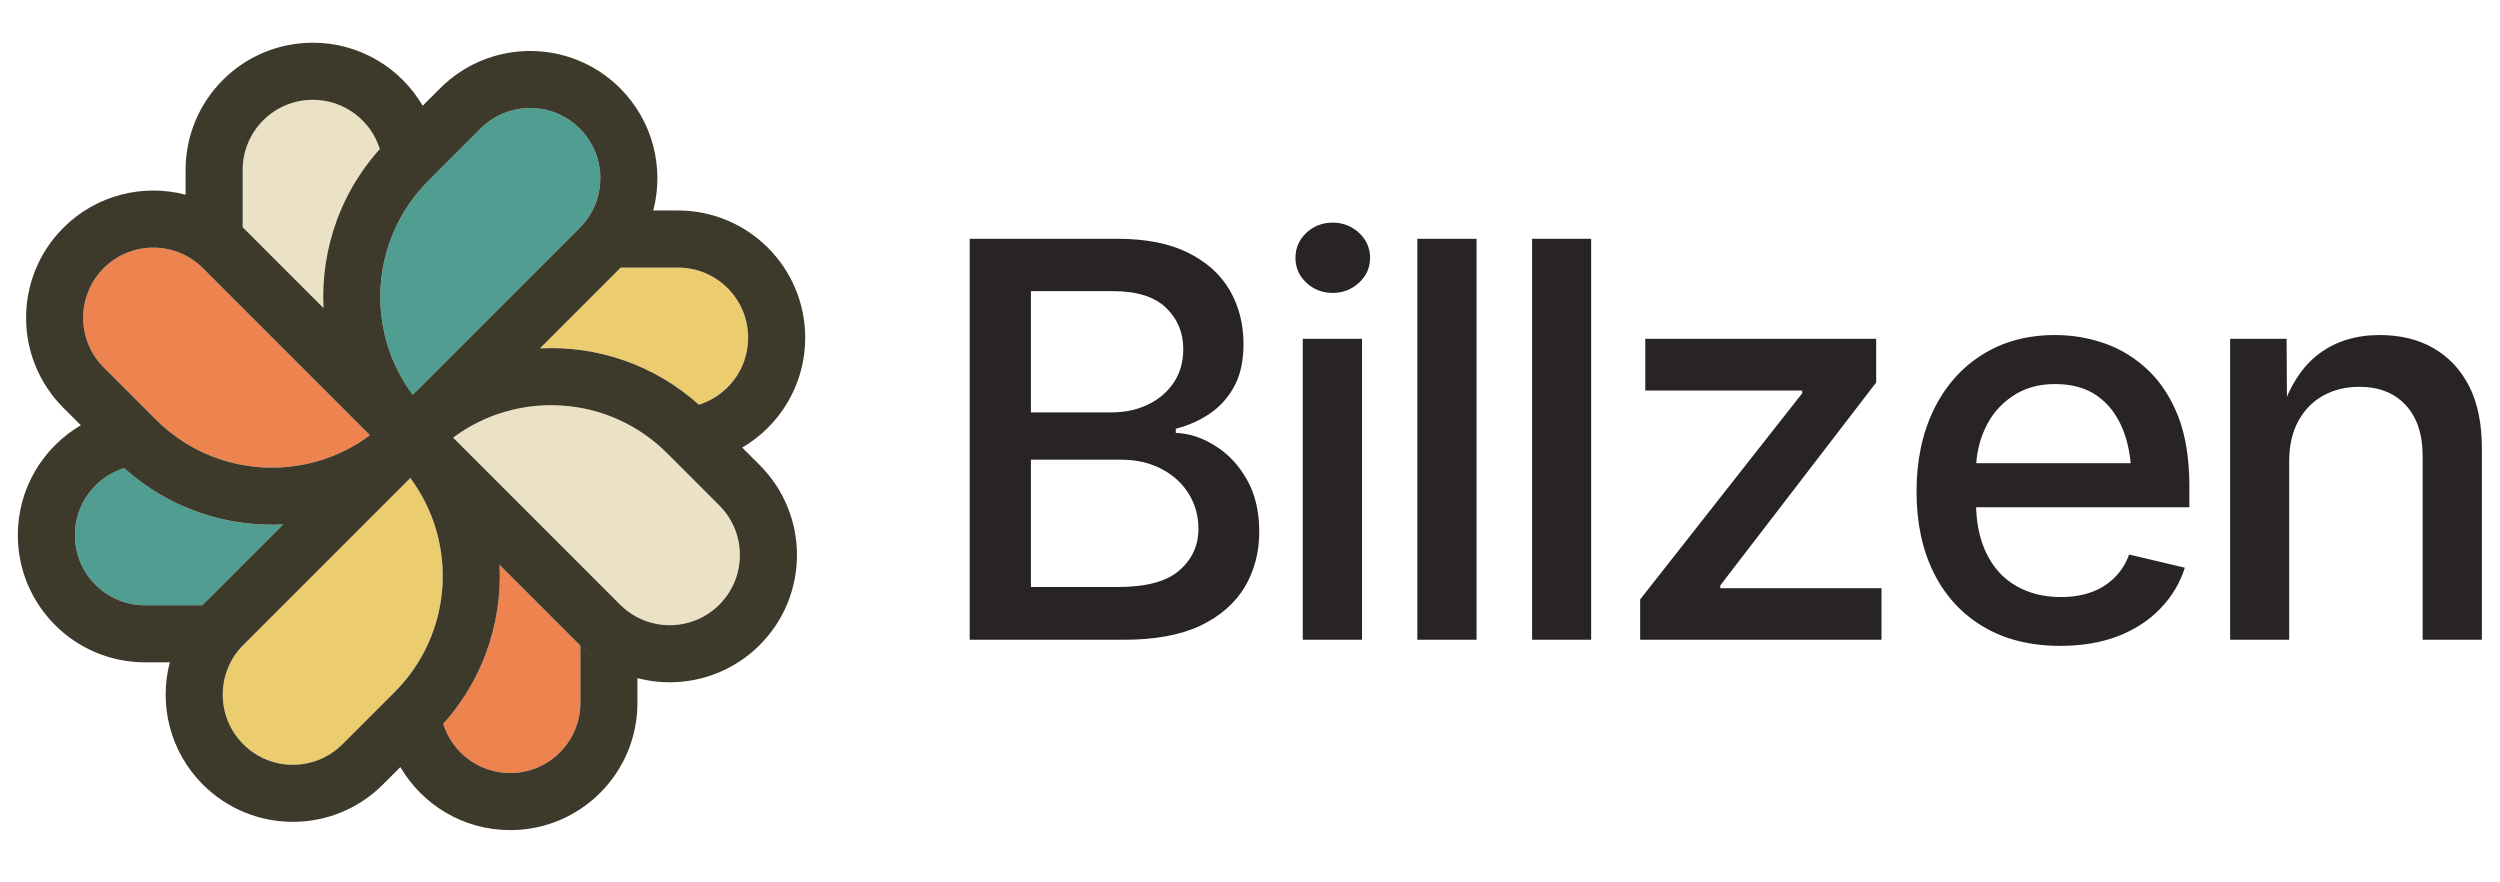
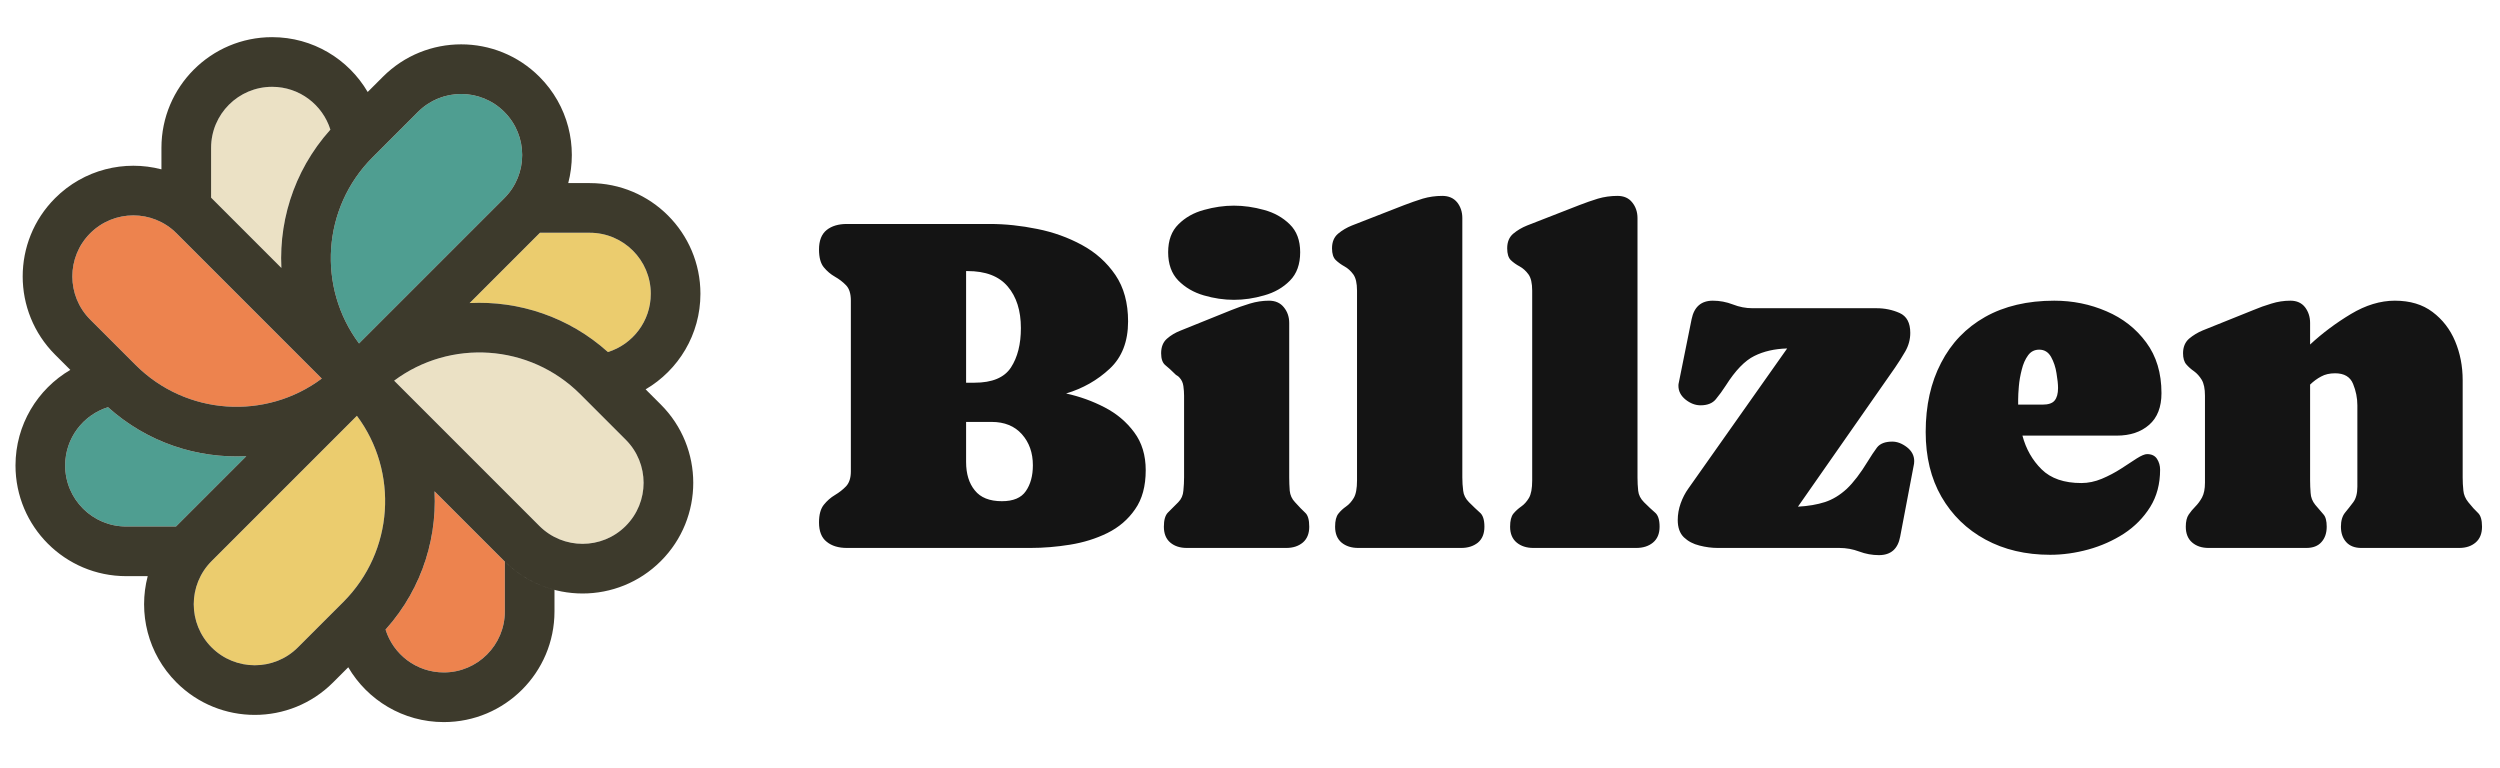
- <svg xmlns="http://www.w3.org/2000/svg" data-logo="logo" viewBox="0 0 127 44.8">
-   <g id="logogram" transform="translate(0, 1.9) rotate(0) ">
-     <path fill-rule="evenodd" clip-rule="evenodd" d="M24.412 4.633C25.803 3.241 28.06 3.241 29.452 4.633C30.843 6.025 30.843 8.281 29.452 9.673L20.967 18.158C18.53 14.893 18.795 10.25 21.761 7.284L24.412 4.633Z" fill="#4F9E91" />
-     <path fill-rule="evenodd" clip-rule="evenodd" d="M36.542 23.777C37.934 25.168 37.934 27.425 36.542 28.817C35.151 30.208 32.894 30.208 31.502 28.817L23.017 20.332C26.282 17.895 30.925 18.16 33.891 21.125L36.542 23.777Z" fill="#EBE1C5" />
-     <path fill-rule="evenodd" clip-rule="evenodd" d="M17.398 35.907C16.007 37.299 13.75 37.299 12.358 35.907C10.967 34.515 10.967 32.259 12.358 30.867L20.843 22.382C23.279 25.647 23.015 30.29 20.049 33.256L17.398 35.907Z" fill="#EBCC6E" />
-     <path fill-rule="evenodd" clip-rule="evenodd" d="M5.268 16.763C3.876 15.371 3.876 13.115 5.268 11.723C6.66 10.332 8.916 10.332 10.308 11.723L18.793 20.208C15.528 22.645 10.885 22.38 7.919 19.415L5.268 16.763Z" fill="#ED834E" />
-     <path fill-rule="evenodd" clip-rule="evenodd" d="M22.516 34.868C24.568 32.586 25.522 29.666 25.377 26.792L29.452 30.867C29.462 30.877 29.472 30.887 29.483 30.897V33.807C29.483 35.775 27.887 37.37 25.919 37.37C24.32 37.37 22.967 36.318 22.516 34.868Z" fill="#ED834E" />
-     <path fill-rule="evenodd" clip-rule="evenodd" d="M6.307 21.88C8.589 23.933 11.508 24.887 14.383 24.742L10.308 28.817C10.298 28.827 10.288 28.837 10.278 28.847H7.368C5.4 28.847 3.805 27.252 3.805 25.284C3.805 23.685 4.857 22.332 6.307 21.88Z" fill="#4F9E91" />
-     <path fill-rule="evenodd" clip-rule="evenodd" d="M35.503 18.66C33.221 16.607 30.302 15.654 27.427 15.798L31.502 11.723C31.512 11.713 31.522 11.703 31.532 11.693H34.442C36.41 11.693 38.006 13.288 38.006 15.257C38.006 16.855 36.953 18.208 35.503 18.66Z" fill="#EBCC6E" />
-     <path fill-rule="evenodd" clip-rule="evenodd" d="M19.295 5.672C17.242 7.954 16.289 10.873 16.433 13.748L12.358 9.673C12.348 9.663 12.338 9.653 12.328 9.643V6.733C12.328 4.765 13.923 3.169 15.892 3.169C17.49 3.169 18.843 4.222 19.295 5.672Z" fill="#EBE1C5" />
-     <path fill-rule="evenodd" clip-rule="evenodd" d="M15.892 0.27C12.322 0.27 9.428 3.164 9.428 6.733V7.99C7.281 7.429 4.901 7.99 3.218 9.673C0.694 12.197 0.694 16.289 3.218 18.814L4.107 19.702C2.192 20.824 0.905 22.904 0.905 25.284C0.905 28.853 3.799 31.747 7.369 31.747H8.626C8.064 33.894 8.625 36.274 10.308 37.957C12.832 40.481 16.925 40.481 19.449 37.957L22.1 35.306C24.439 32.967 25.531 29.854 25.377 26.792L29.452 30.867C31.976 33.391 36.069 33.391 38.593 30.867C41.117 28.343 41.117 24.25 38.593 21.726L37.704 20.838C39.619 19.716 40.905 17.636 40.905 15.257C40.905 11.687 38.011 8.793 34.442 8.793H33.185C33.746 6.646 33.185 4.266 31.502 2.583C28.978 0.059 24.886 0.059 22.362 2.583L19.71 5.234C17.372 7.573 16.279 10.686 16.433 13.748L12.358 9.673C12.348 9.663 12.338 9.653 12.328 9.643V6.733C12.328 4.765 13.924 3.17 15.892 3.17C17.49 3.17 18.843 4.222 19.295 5.672C19.429 5.523 19.567 5.377 19.71 5.234L21.473 3.472C20.351 1.556 18.272 0.27 15.892 0.27ZM31.533 11.693C31.522 11.703 31.512 11.713 31.502 11.723L27.427 15.798C30.302 15.653 33.221 16.607 35.503 18.66C36.953 18.208 38.006 16.855 38.006 15.257C38.006 13.288 36.41 11.693 34.442 11.693H31.533ZM10.278 28.847C10.288 28.837 10.298 28.827 10.308 28.817L14.383 24.742C11.508 24.886 8.589 23.933 6.307 21.88C4.857 22.332 3.805 23.685 3.805 25.284C3.805 27.252 5.4 28.847 7.369 28.847H10.278ZM6.196 21.779C6.086 21.677 5.977 21.572 5.869 21.465V21.465C5.977 21.572 6.086 21.677 6.196 21.779ZM25.919 40.27C23.539 40.27 21.459 38.984 20.338 37.068L22.1 35.306C22.243 35.163 22.382 35.017 22.516 34.868C22.967 36.318 24.32 37.37 25.919 37.37C27.887 37.37 29.483 35.775 29.483 33.807V30.897C30.318 31.722 31.322 32.272 32.382 32.55V33.807C32.382 37.376 29.488 40.27 25.919 40.27ZM29.452 4.633C28.06 3.241 25.804 3.241 24.412 4.633L21.761 7.284C18.795 10.25 18.531 14.893 20.967 18.158L29.452 9.673C30.844 8.281 30.844 6.025 29.452 4.633ZM36.542 28.817C37.934 27.425 37.934 25.168 36.542 23.777L33.891 21.125C30.925 18.16 26.282 17.895 23.017 20.331L31.502 28.817C32.894 30.208 35.151 30.208 36.542 28.817ZM17.398 35.907C16.007 37.299 13.75 37.299 12.358 35.907C10.967 34.515 10.967 32.259 12.358 30.867L20.843 22.382C23.28 25.647 23.015 30.29 20.05 33.256L17.398 35.907ZM5.268 11.723C3.877 13.115 3.877 15.371 5.268 16.763L7.919 19.414C10.885 22.38 15.528 22.645 18.793 20.208L10.308 11.723C8.916 10.332 6.66 10.332 5.268 11.723Z" fill="#3D3A2C" />
+ <svg xmlns="http://www.w3.org/2000/svg" viewBox="0 0 146 44.8" data-logo="logo">
+   <g transform="translate(0, 1.9) rotate(0)" id="logogram">
+     <path fill="#4F9E91" d="M24.412 4.633C25.803 3.241 28.06 3.241 29.452 4.633C30.843 6.025 30.843 8.281 29.452 9.673L20.967 18.158C18.53 14.893 18.795 10.25 21.761 7.284L24.412 4.633Z" clip-rule="evenodd" fill-rule="evenodd" />
+     <path fill="#EBE1C5" d="M36.542 23.777C37.934 25.168 37.934 27.425 36.542 28.817C35.151 30.208 32.894 30.208 31.502 28.817L23.017 20.332C26.282 17.895 30.925 18.16 33.891 21.125L36.542 23.777Z" clip-rule="evenodd" fill-rule="evenodd" />
+     <path fill="#EBCC6E" d="M17.398 35.907C16.007 37.299 13.75 37.299 12.358 35.907C10.967 34.515 10.967 32.259 12.358 30.867L20.843 22.382C23.279 25.647 23.015 30.29 20.049 33.256L17.398 35.907Z" clip-rule="evenodd" fill-rule="evenodd" />
+     <path fill="#ED834E" d="M5.268 16.763C3.876 15.371 3.876 13.115 5.268 11.723C6.66 10.332 8.916 10.332 10.308 11.723L18.793 20.208C15.528 22.645 10.885 22.38 7.919 19.415L5.268 16.763Z" clip-rule="evenodd" fill-rule="evenodd" />
+     <path fill="#ED834E" d="M22.516 34.868C24.568 32.586 25.522 29.666 25.377 26.792L29.452 30.867C29.462 30.877 29.472 30.887 29.483 30.897V33.807C29.483 35.775 27.887 37.37 25.919 37.37C24.32 37.37 22.967 36.318 22.516 34.868Z" clip-rule="evenodd" fill-rule="evenodd" />
+     <path fill="#4F9E91" d="M6.307 21.88C8.589 23.933 11.508 24.887 14.383 24.742L10.308 28.817C10.298 28.827 10.288 28.837 10.278 28.847H7.368C5.4 28.847 3.805 27.252 3.805 25.284C3.805 23.685 4.857 22.332 6.307 21.88Z" clip-rule="evenodd" fill-rule="evenodd" />
+     <path fill="#EBCC6E" d="M35.503 18.66C33.221 16.607 30.302 15.654 27.427 15.798L31.502 11.723C31.512 11.713 31.522 11.703 31.532 11.693H34.442C36.41 11.693 38.006 13.288 38.006 15.257C38.006 16.855 36.953 18.208 35.503 18.66Z" clip-rule="evenodd" fill-rule="evenodd" />
+     <path fill="#EBE1C5" d="M19.295 5.672C17.242 7.954 16.289 10.873 16.433 13.748L12.358 9.673C12.348 9.663 12.338 9.653 12.328 9.643V6.733C12.328 4.765 13.923 3.169 15.892 3.169C17.49 3.169 18.843 4.222 19.295 5.672Z" clip-rule="evenodd" fill-rule="evenodd" />
+     <path fill="#3D3A2C" d="M15.892 0.27C12.322 0.27 9.428 3.164 9.428 6.733V7.99C7.281 7.429 4.901 7.99 3.218 9.673C0.694 12.197 0.694 16.289 3.218 18.814L4.107 19.702C2.192 20.824 0.905 22.904 0.905 25.284C0.905 28.853 3.799 31.747 7.369 31.747H8.626C8.064 33.894 8.625 36.274 10.308 37.957C12.832 40.481 16.925 40.481 19.449 37.957L22.1 35.306C24.439 32.967 25.531 29.854 25.377 26.792L29.452 30.867C31.976 33.391 36.069 33.391 38.593 30.867C41.117 28.343 41.117 24.25 38.593 21.726L37.704 20.838C39.619 19.716 40.905 17.636 40.905 15.257C40.905 11.687 38.011 8.793 34.442 8.793H33.185C33.746 6.646 33.185 4.266 31.502 2.583C28.978 0.059 24.886 0.059 22.362 2.583L19.71 5.234C17.372 7.573 16.279 10.686 16.433 13.748L12.358 9.673C12.348 9.663 12.338 9.653 12.328 9.643V6.733C12.328 4.765 13.924 3.17 15.892 3.17C17.49 3.17 18.843 4.222 19.295 5.672C19.429 5.523 19.567 5.377 19.71 5.234L21.473 3.472C20.351 1.556 18.272 0.27 15.892 0.27ZM31.533 11.693C31.522 11.703 31.512 11.713 31.502 11.723L27.427 15.798C30.302 15.653 33.221 16.607 35.503 18.66C36.953 18.208 38.006 16.855 38.006 15.257C38.006 13.288 36.41 11.693 34.442 11.693H31.533ZM10.278 28.847C10.288 28.837 10.298 28.827 10.308 28.817L14.383 24.742C11.508 24.886 8.589 23.933 6.307 21.88C4.857 22.332 3.805 23.685 3.805 25.284C3.805 27.252 5.4 28.847 7.369 28.847H10.278ZM6.196 21.779C6.086 21.677 5.977 21.572 5.869 21.465V21.465C5.977 21.572 6.086 21.677 6.196 21.779ZM25.919 40.27C23.539 40.27 21.459 38.984 20.338 37.068L22.1 35.306C22.243 35.163 22.382 35.017 22.516 34.868C22.967 36.318 24.32 37.37 25.919 37.37C27.887 37.37 29.483 35.775 29.483 33.807V30.897C30.318 31.722 31.322 32.272 32.382 32.55V33.807C32.382 37.376 29.488 40.27 25.919 40.27ZM29.452 4.633C28.06 3.241 25.804 3.241 24.412 4.633L21.761 7.284C18.795 10.25 18.531 14.893 20.967 18.158L29.452 9.673C30.844 8.281 30.844 6.025 29.452 4.633ZM36.542 28.817C37.934 27.425 37.934 25.168 36.542 23.777L33.891 21.125C30.925 18.16 26.282 17.895 23.017 20.331L31.502 28.817C32.894 30.208 35.151 30.208 36.542 28.817ZM17.398 35.907C16.007 37.299 13.75 37.299 12.358 35.907C10.967 34.515 10.967 32.259 12.358 30.867L20.843 22.382C23.28 25.647 23.015 30.29 20.05 33.256L17.398 35.907ZM5.268 11.723C3.877 13.115 3.877 15.371 5.268 16.763L7.919 19.414C10.885 22.38 15.528 22.645 18.793 20.208L10.308 11.723C8.916 10.332 6.66 10.332 5.268 11.723Z" clip-rule="evenodd" fill-rule="evenodd" />
  </g>
-   <g id="logotype" transform="translate(44, 10.5)">
-     <path fill="#282424" d="M13.09 22L5.26 22L5.26 1.63L12.76 1.63Q14.94 1.63 16.36 2.34Q17.78 3.05 18.48 4.26Q19.17 5.47 19.17 6.97L19.17 6.97Q19.17 8.25 18.71 9.11Q18.24 9.98 17.46 10.51Q16.67 11.04 15.73 11.28L15.73 11.28L15.73 11.49Q16.75 11.53 17.72 12.14Q18.70 12.74 19.33 13.84Q19.97 14.95 19.97 16.52L19.97 16.52Q19.97 18.06 19.24 19.31Q18.50 20.55 16.99 21.28Q15.47 22 13.09 22L13.09 22ZM8.37 12.85L8.37 19.32L12.78 19.32Q14.96 19.32 15.92 18.47Q16.88 17.63 16.88 16.37L16.88 16.37Q16.88 15.38 16.39 14.59Q15.91 13.80 15.02 13.33Q14.13 12.85 12.90 12.85L12.90 12.85L8.37 12.85ZM8.37 4.29L8.37 10.45L12.46 10.45Q13.49 10.45 14.32 10.05Q15.15 9.65 15.63 8.93Q16.11 8.21 16.11 7.23L16.11 7.23Q16.11 5.98 15.24 5.14Q14.36 4.29 12.54 4.29L12.54 4.29L8.37 4.29ZM25.19 22L22.18 22L22.18 6.71L25.19 6.71L25.19 22ZM23.70 4.38L23.70 4.38Q22.92 4.38 22.36 3.86Q21.81 3.34 21.81 2.60L21.81 2.60Q21.81 1.85 22.36 1.33Q22.92 0.81 23.70 0.81L23.70 0.81Q24.48 0.81 25.04 1.33Q25.60 1.85 25.60 2.60L25.60 2.60Q25.60 3.34 25.04 3.86Q24.48 4.38 23.70 4.38ZM28.00 1.63L31.01 1.63L31.01 22L28.00 22L28.00 1.63ZM33.83 1.63L36.83 1.63L36.83 22L33.83 22L33.83 1.63ZM51.58 22L39.32 22L39.32 19.95L47.55 9.48L47.55 9.34L39.58 9.34L39.58 6.71L51.31 6.71L51.31 8.93L43.39 19.24L43.39 19.38L51.58 19.38L51.58 22ZM60.66 22.31L60.66 22.31Q58.40 22.31 56.76 21.34Q55.12 20.37 54.24 18.61Q53.36 16.85 53.36 14.47L53.36 14.47Q53.36 12.12 54.23 10.32Q55.10 8.53 56.68 7.53Q58.27 6.52 60.40 6.52L60.40 6.52Q61.71 6.52 62.93 6.95Q64.15 7.38 65.12 8.30Q66.09 9.22 66.66 10.67Q67.22 12.13 67.22 14.21L67.22 14.21L67.22 15.27L55.04 15.27L55.04 13.03L65.68 13.03L64.27 13.77Q64.27 12.36 63.83 11.29Q63.39 10.21 62.54 9.61Q61.69 9.01 60.40 9.01L60.40 9.01Q59.13 9.01 58.23 9.63Q57.32 10.24 56.85 11.25Q56.38 12.25 56.38 13.44L56.38 13.44L56.38 14.97Q56.38 16.54 56.92 17.63Q57.46 18.72 58.43 19.27Q59.40 19.83 60.69 19.83L60.69 19.83Q61.54 19.83 62.22 19.59Q62.90 19.35 63.40 18.86Q63.90 18.38 64.16 17.67L64.16 17.67L66.99 18.34Q66.62 19.51 65.75 20.41Q64.88 21.32 63.59 21.82Q62.30 22.31 60.66 22.31ZM72.29 12.95L72.29 12.95L72.29 22L69.29 22L69.29 6.71L72.16 6.71L72.18 10.46L71.87 10.46Q72.54 8.41 73.81 7.47Q75.08 6.52 76.89 6.52L76.89 6.52Q78.45 6.52 79.61 7.18Q80.77 7.84 81.43 9.11Q82.08 10.39 82.08 12.29L82.08 12.29L82.08 22L79.07 22L79.07 12.66Q79.07 11.01 78.21 10.08Q77.35 9.15 75.85 9.15L75.85 9.15Q74.84 9.15 74.03 9.59Q73.22 10.04 72.76 10.88Q72.29 11.73 72.29 12.95Z" />
+   <g transform="translate(44, 11)" id="logotype">
+     <path d="M22.91 16.46L22.91 16.46Q22.91 17.86 22.29 18.74Q21.68 19.63 20.67 20.13Q19.67 20.62 18.49 20.81Q17.31 21 16.18 21L16.18 21L5.46 21Q4.72 21 4.28 20.64Q3.83 20.29 3.83 19.51L3.83 19.51Q3.83 18.83 4.11 18.48Q4.39 18.13 4.76 17.91Q5.13 17.69 5.41 17.40Q5.69 17.10 5.69 16.53L5.69 16.53L5.69 6.55Q5.69 5.95 5.41 5.66Q5.13 5.37 4.76 5.16Q4.39 4.95 4.11 4.61Q3.83 4.27 3.83 3.57L3.83 3.57Q3.83 2.79 4.28 2.43Q4.72 2.08 5.46 2.08L5.46 2.08L13.81 2.08Q15.15 2.08 16.57 2.37Q17.98 2.65 19.19 3.31Q20.39 3.96 21.14 5.06Q21.88 6.15 21.88 7.77L21.88 7.77Q21.88 9.53 20.81 10.53Q19.73 11.54 18.26 11.98L18.26 11.98Q19.45 12.24 20.51 12.79Q21.57 13.34 22.24 14.25Q22.91 15.15 22.91 16.46ZM12.50 4.83L12.50 4.83L12.42 4.83L12.42 11.35L12.91 11.35Q14.46 11.35 15.04 10.46Q15.62 9.57 15.62 8.16L15.62 8.16Q15.62 6.63 14.85 5.73Q14.09 4.83 12.50 4.83ZM16.32 16.17L16.32 16.17Q16.32 15.08 15.68 14.36Q15.04 13.64 13.91 13.64L13.91 13.64L12.42 13.64L12.42 15.98Q12.42 17.02 12.93 17.64Q13.43 18.27 14.51 18.27L14.51 18.27Q15.51 18.27 15.91 17.68Q16.32 17.09 16.32 16.17ZM30.11 6.56L30.11 6.56Q30.67 6.56 30.98 6.95Q31.29 7.33 31.29 7.86L31.29 7.86L31.29 16.88Q31.29 17.27 31.32 17.66Q31.36 18.05 31.63 18.33L31.63 18.33Q31.98 18.72 32.22 18.94Q32.46 19.15 32.46 19.76L32.46 19.76Q32.46 20.36 32.09 20.68Q31.71 21 31.12 21L31.12 21L25.31 21Q24.72 21 24.35 20.69Q23.97 20.37 23.97 19.76L23.97 19.76Q23.97 19.17 24.21 18.93Q24.44 18.69 24.81 18.33L24.81 18.33Q25.08 18.06 25.11 17.65Q25.15 17.24 25.15 16.88L25.15 16.88L25.15 12.11Q25.15 11.84 25.11 11.55Q25.07 11.25 24.88 11.05L24.88 11.05Q24.82 10.98 24.75 10.94Q24.67 10.90 24.62 10.84L24.62 10.84Q24.31 10.53 24.06 10.33Q23.81 10.13 23.81 9.63L23.81 9.63Q23.81 9.08 24.15 8.78Q24.49 8.48 24.96 8.30L24.96 8.30L27.91 7.11Q28.43 6.90 28.99 6.73Q29.55 6.56 30.11 6.56ZM28.06 6.51L28.06 6.51Q27.19 6.51 26.30 6.25Q25.41 5.99 24.81 5.38Q24.22 4.77 24.22 3.73L24.22 3.73Q24.22 2.69 24.82 2.10Q25.42 1.50 26.31 1.26Q27.20 1.01 28.06 1.01L28.06 1.01Q28.92 1.01 29.82 1.26Q30.71 1.50 31.32 2.10Q31.93 2.69 31.93 3.73L31.93 3.73Q31.93 4.79 31.33 5.39Q30.73 6.00 29.83 6.25Q28.94 6.51 28.06 6.51ZM40.23 0.44L40.23 0.44Q40.79 0.44 41.10 0.82Q41.40 1.20 41.40 1.74L41.40 1.74L41.40 16.88Q41.40 17.28 41.45 17.66Q41.49 18.03 41.79 18.33L41.79 18.33Q42.16 18.70 42.42 18.93Q42.69 19.15 42.69 19.76L42.69 19.76Q42.69 20.37 42.31 20.69Q41.92 21 41.34 21L41.34 21L35.32 21Q34.73 21 34.35 20.69Q33.97 20.37 33.97 19.76L33.97 19.76Q33.97 19.24 34.16 19.00Q34.35 18.76 34.61 18.58Q34.87 18.40 35.06 18.08Q35.25 17.76 35.25 17.06L35.25 17.06L35.25 5.97Q35.25 5.32 35.03 5.02Q34.81 4.72 34.52 4.56Q34.23 4.40 34.01 4.19Q33.79 3.98 33.79 3.50L33.79 3.50Q33.79 2.95 34.14 2.65Q34.50 2.35 34.95 2.17L34.95 2.17L38 0.98Q38.55 0.77 39.09 0.60Q39.64 0.44 40.23 0.44ZM50.46 0.44L50.46 0.44Q51.02 0.44 51.32 0.82Q51.63 1.20 51.63 1.74L51.63 1.74L51.63 16.88Q51.63 17.28 51.67 17.66Q51.71 18.03 52.01 18.33L52.01 18.33Q52.38 18.70 52.65 18.93Q52.92 19.15 52.92 19.76L52.92 19.76Q52.92 20.37 52.53 20.69Q52.15 21 51.56 21L51.56 21L45.55 21Q44.96 21 44.58 20.69Q44.19 20.37 44.19 19.76L44.19 19.76Q44.19 19.24 44.38 19.00Q44.58 18.76 44.84 18.58Q45.10 18.40 45.29 18.08Q45.48 17.76 45.48 17.06L45.48 17.06L45.48 5.97Q45.48 5.32 45.26 5.02Q45.04 4.72 44.75 4.56Q44.45 4.40 44.23 4.19Q44.02 3.98 44.02 3.50L44.02 3.50Q44.02 2.95 44.37 2.65Q44.73 2.35 45.18 2.17L45.18 2.17L48.23 0.98Q48.77 0.77 49.32 0.60Q49.87 0.44 50.46 0.44ZM67.56 8.44L67.56 8.44Q67.56 9.01 67.27 9.52Q66.98 10.02 66.67 10.47L66.67 10.47L61.00 18.59Q61.90 18.54 62.58 18.32Q63.25 18.10 63.85 17.55Q64.44 16.99 65.08 15.94L65.08 15.94Q65.36 15.48 65.62 15.13Q65.89 14.79 66.51 14.79L66.51 14.79Q66.94 14.79 67.37 15.12Q67.79 15.45 67.79 15.93L67.79 15.93Q67.79 16.02 67.78 16.08L67.78 16.08L66.97 20.34Q66.77 21.42 65.73 21.42L65.73 21.42Q65.14 21.42 64.58 21.21Q64.02 21 63.42 21L63.42 21L56.32 21Q55.79 21 55.25 20.86Q54.71 20.73 54.34 20.38Q53.98 20.03 53.98 19.37L53.98 19.37Q53.98 18.88 54.15 18.40Q54.32 17.92 54.60 17.53L54.60 17.53L60.37 9.35Q59.27 9.38 58.45 9.79Q57.62 10.20 56.79 11.51L56.79 11.51Q56.50 11.96 56.20 12.32Q55.91 12.67 55.31 12.67L55.31 12.67Q54.86 12.67 54.44 12.34Q54.02 12.00 54.02 11.53L54.02 11.53Q54.02 11.42 54.04 11.36L54.04 11.36L54.79 7.64Q55.01 6.56 56.03 6.56L56.03 6.56Q56.63 6.56 57.20 6.78Q57.76 7 58.34 7L58.34 7L65.59 7Q66.31 7 66.94 7.28Q67.56 7.56 67.56 8.44ZM82.23 11.96L82.23 11.96Q82.23 13.18 81.51 13.81Q80.79 14.44 79.62 14.44L79.62 14.44L74.11 14.44Q74.42 15.61 75.23 16.41Q76.04 17.21 77.55 17.21L77.55 17.21Q78.15 17.21 78.75 16.96Q79.34 16.71 79.87 16.37Q80.40 16.02 80.79 15.77Q81.19 15.52 81.39 15.52L81.39 15.52Q81.79 15.52 81.97 15.80Q82.15 16.08 82.15 16.43L82.15 16.43Q82.15 17.68 81.57 18.61Q80.98 19.55 80.03 20.17Q79.08 20.78 77.96 21.09Q76.83 21.40 75.73 21.40L75.73 21.40Q73.59 21.40 71.95 20.51Q70.31 19.62 69.38 18.01Q68.46 16.41 68.46 14.23L68.46 14.23Q68.46 11.91 69.36 10.19Q70.25 8.46 71.93 7.51Q73.62 6.56 75.97 6.56L75.97 6.56Q77.59 6.56 79.02 7.18Q80.45 7.79 81.34 9.00Q82.23 10.20 82.23 11.96ZM73.86 12.33L73.86 12.33Q73.86 12.48 73.86 12.63L73.86 12.63L75.28 12.63Q75.80 12.63 75.99 12.39Q76.19 12.15 76.19 11.66L76.19 11.66Q76.19 11.33 76.10 10.80Q76.02 10.27 75.78 9.84Q75.54 9.42 75.09 9.42L75.09 9.42Q74.68 9.42 74.44 9.75Q74.19 10.09 74.07 10.59Q73.94 11.09 73.90 11.57Q73.86 12.04 73.86 12.33ZM89.76 6.56L89.76 6.56Q90.32 6.56 90.62 6.95Q90.91 7.34 90.91 7.86L90.91 7.86L90.91 9.12Q91.99 8.12 93.29 7.34Q94.59 6.56 95.86 6.56L95.86 6.56Q97.19 6.56 98.06 7.22Q98.94 7.88 99.38 8.93Q99.82 9.98 99.82 11.20L99.82 11.20L99.82 16.88Q99.82 17.27 99.86 17.64Q99.89 18.01 100.15 18.33L100.15 18.33Q100.47 18.73 100.71 18.95Q100.95 19.17 100.95 19.76L100.95 19.76Q100.95 20.36 100.58 20.68Q100.21 21 99.62 21L99.62 21L93.90 21Q93.33 21 93.02 20.66Q92.71 20.32 92.71 19.76L92.71 19.76Q92.71 19.24 92.95 18.94Q93.19 18.65 93.43 18.33Q93.67 18.01 93.67 17.42L93.67 17.42L93.67 12.67Q93.67 12.03 93.42 11.42Q93.17 10.80 92.37 10.80L92.37 10.80Q91.89 10.80 91.55 10.99Q91.21 11.17 90.91 11.46L90.91 11.46L90.91 17.05Q90.91 17.42 90.94 17.79Q90.96 18.17 91.21 18.48L91.21 18.48Q91.50 18.83 91.69 19.04Q91.88 19.25 91.88 19.76L91.88 19.76Q91.88 20.32 91.57 20.66Q91.27 21 90.69 21L90.69 21L84.98 21Q84.39 21 84.02 20.68Q83.65 20.36 83.65 19.76L83.65 19.76Q83.65 19.30 83.82 19.05Q83.99 18.80 84.21 18.58Q84.43 18.36 84.60 18.05Q84.77 17.73 84.77 17.19L84.77 17.19L84.77 12.11Q84.77 11.50 84.58 11.18Q84.39 10.87 84.13 10.68Q83.87 10.50 83.68 10.28Q83.49 10.06 83.49 9.63L83.49 9.63Q83.49 9.09 83.84 8.78Q84.20 8.48 84.63 8.30L84.63 8.30L87.59 7.11Q88.11 6.89 88.65 6.73Q89.19 6.56 89.76 6.56Z" fill="#141414" />
  </g>
</svg>
